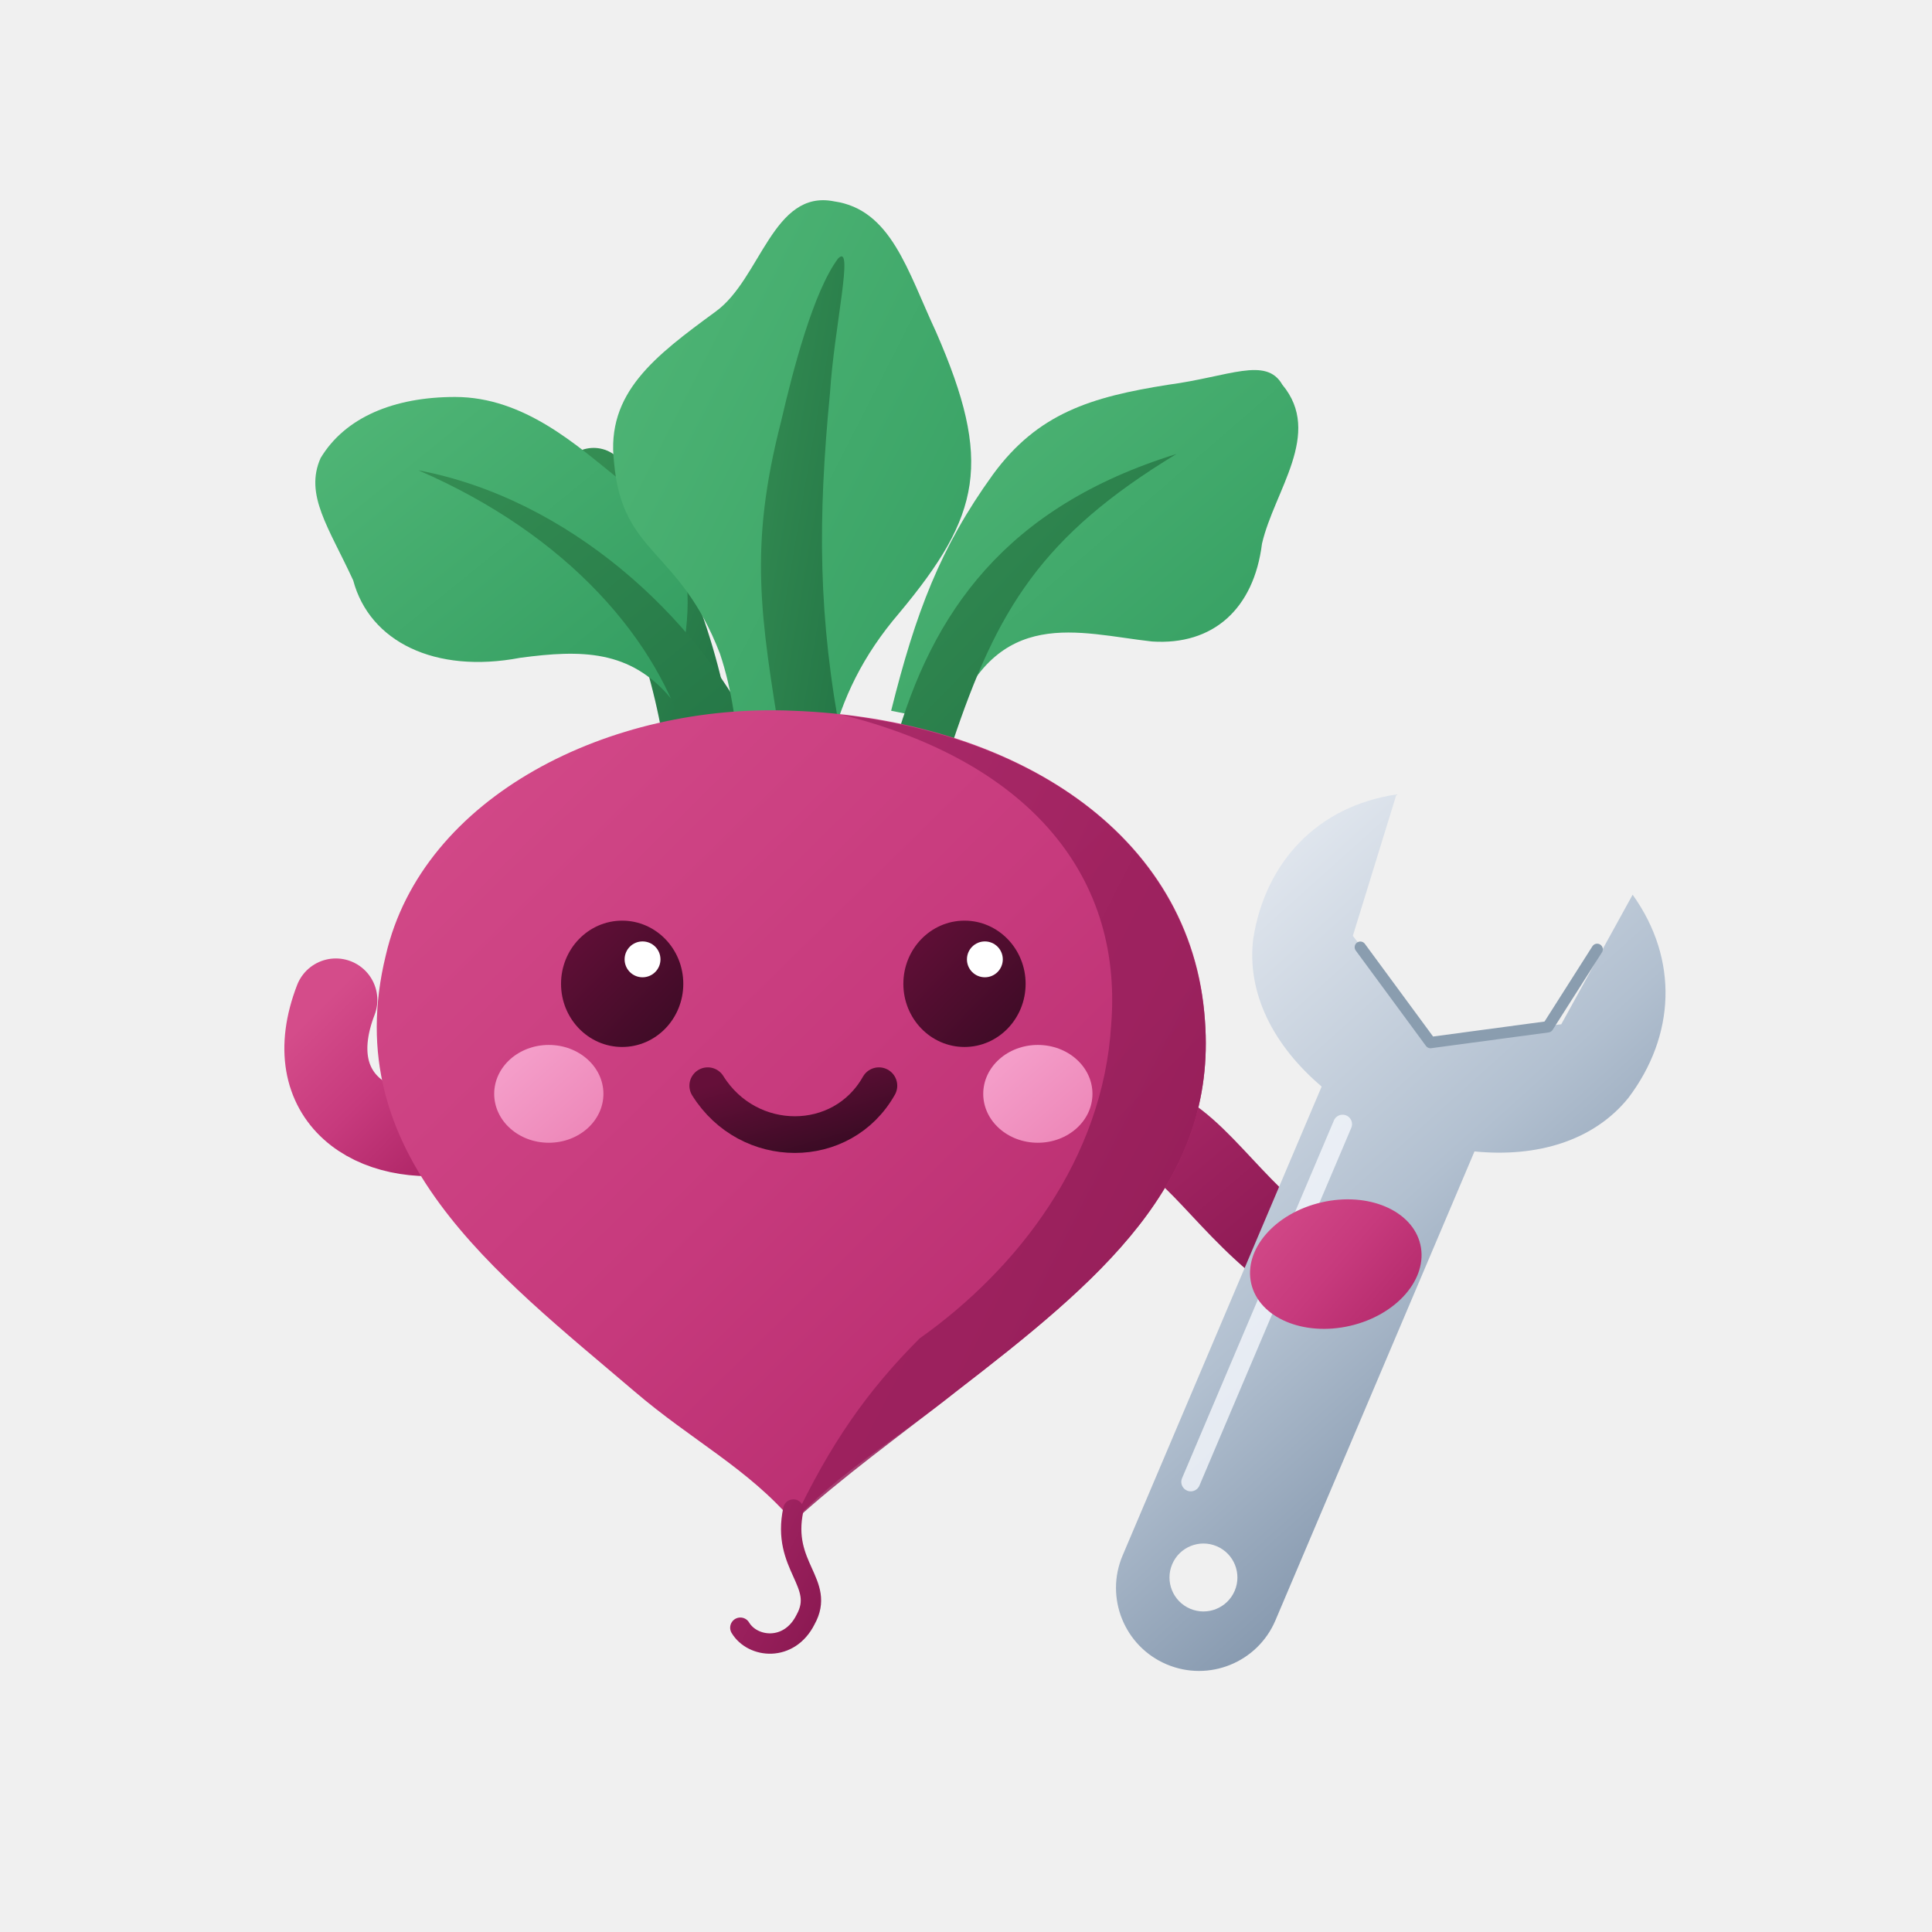
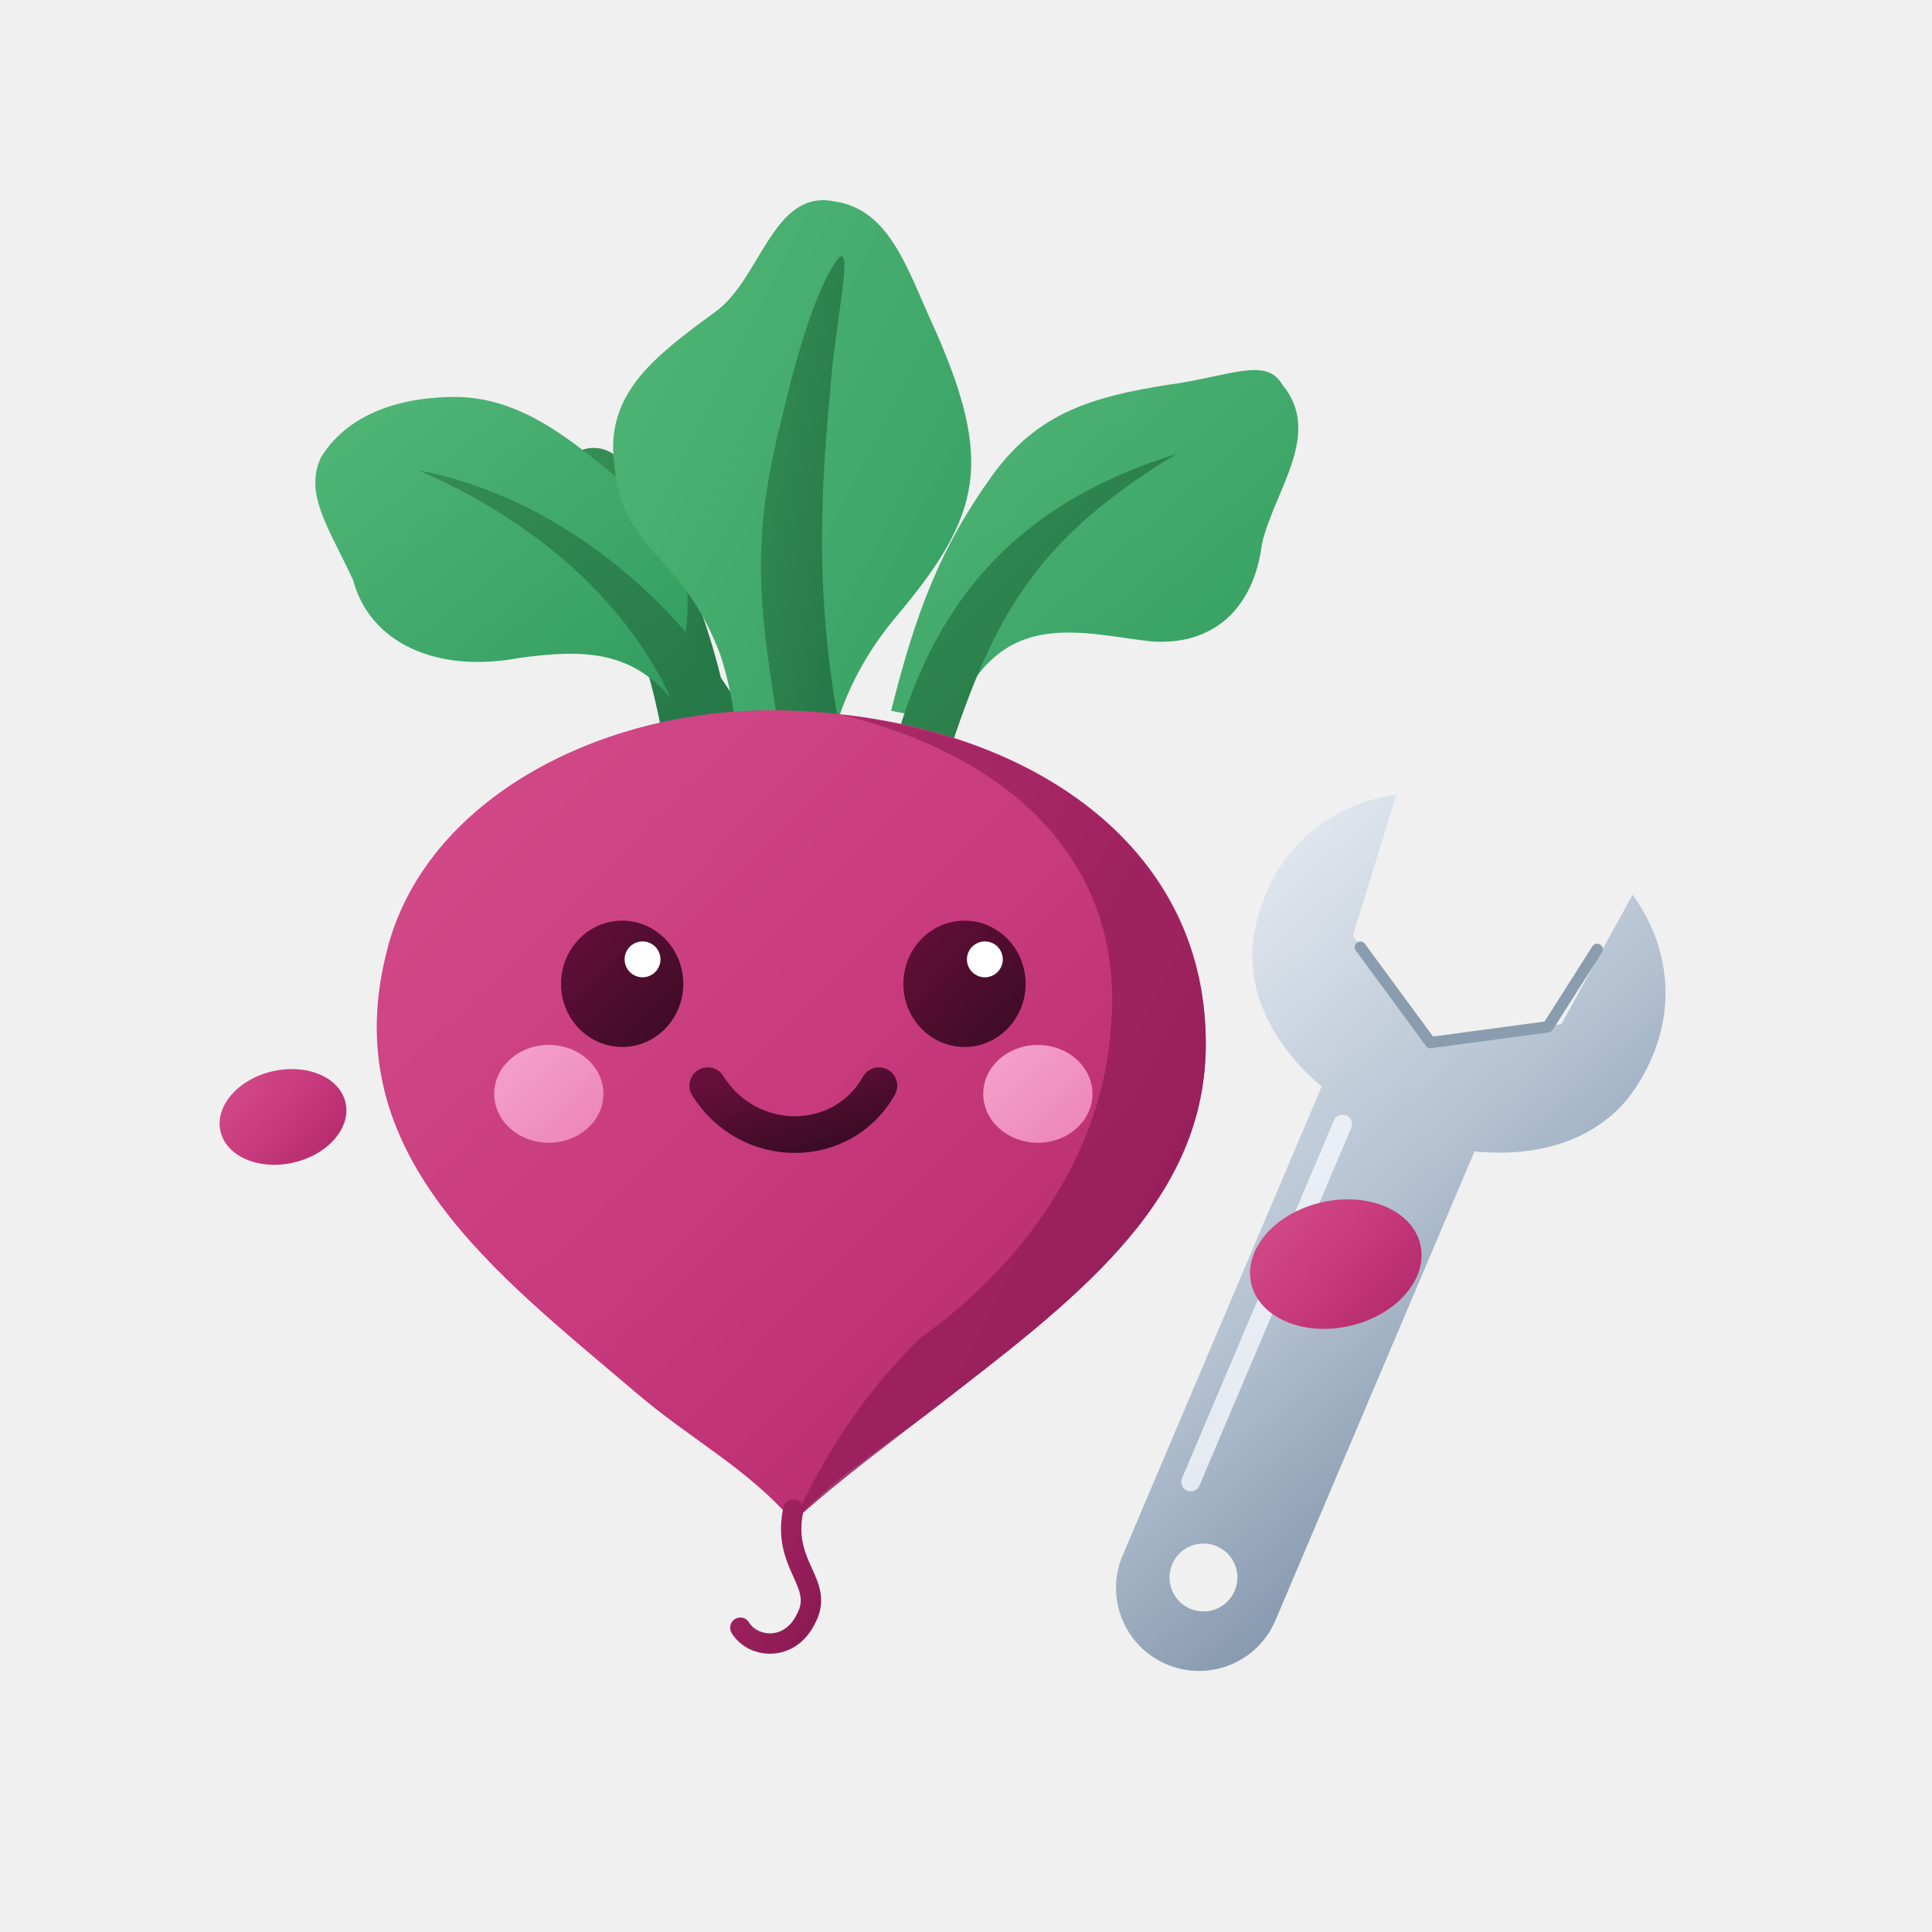
<svg xmlns="http://www.w3.org/2000/svg" viewBox="0 0 512 512" width="512" height="512" fill="none" role="img" aria-label="btravstack tools beetroot with a wrench">
  <defs>
    <linearGradient id="bt-tools-light-small-beet" x1="0" y1="0" x2="1" y2="1">
      <stop offset="0" stop-color="#D44C8A" />
      <stop offset="0.5" stop-color="#C73A7D" />
      <stop offset="1" stop-color="#B02768" />
    </linearGradient>
    <linearGradient id="bt-tools-light-small-shade" x1="0" y1="0" x2="1" y2="1">
      <stop offset="0" stop-color="#A62665" />
      <stop offset="1" stop-color="#8B1952" />
    </linearGradient>
    <linearGradient id="bt-tools-light-small-leaf" x1="0" y1="0" x2="1" y2="1">
      <stop offset="0" stop-color="#51B777" />
      <stop offset="1" stop-color="#329C60" />
    </linearGradient>
    <linearGradient id="bt-tools-light-small-stem" x1="0" y1="0" x2="1" y2="1">
      <stop offset="0" stop-color="#348D53" />
      <stop offset="1" stop-color="#247646" />
    </linearGradient>
    <linearGradient id="bt-tools-light-small-cheek" x1="0" y1="0" x2="1" y2="1">
      <stop offset="0" stop-color="#F6A3CD" />
      <stop offset="1" stop-color="#EC84B6" />
    </linearGradient>
    <linearGradient id="bt-tools-light-small-eye" x1="0" y1="0" x2="1" y2="1">
      <stop offset="0" stop-color="#650F39" />
      <stop offset="1" stop-color="#3A0B24" />
    </linearGradient>
    <linearGradient id="bt-tools-light-small-teal" x1="0" y1="0" x2="1" y2="1">
      <stop offset="0" stop-color="#51BDB8" />
      <stop offset="1" stop-color="#37ABA8" />
    </linearGradient>
    <linearGradient id="bt-tools-light-small-teal-side" x1="0" y1="0" x2="1" y2="1">
      <stop offset="0" stop-color="#298F90" />
      <stop offset="1" stop-color="#1B7378" />
    </linearGradient>
    <linearGradient id="bt-tools-light-small-orange" x1="0" y1="0" x2="1" y2="1">
      <stop offset="0" stop-color="#FFAF64" />
      <stop offset="0.5" stop-color="#F77A27" />
      <stop offset="1" stop-color="#D95517" />
    </linearGradient>
    <linearGradient id="bt-tools-light-small-orange-side" x1="0" y1="0" x2="1" y2="1">
      <stop offset="0" stop-color="#F58A38" />
      <stop offset="1" stop-color="#DD611F" />
    </linearGradient>
    <linearGradient id="bt-tools-light-small-indigo" x1="0" y1="0" x2="1" y2="1">
      <stop offset="0" stop-color="#9890F1" />
      <stop offset="0.5" stop-color="#716BD1" />
      <stop offset="1" stop-color="#514CA5" />
    </linearGradient>
    <linearGradient id="bt-tools-light-small-blue" x1="0" y1="0" x2="1" y2="1">
      <stop offset="0" stop-color="#79ABE9" />
      <stop offset="0.5" stop-color="#447EC8" />
      <stop offset="1" stop-color="#295EA5" />
    </linearGradient>
    <linearGradient id="bt-tools-light-small-silver" x1="0" y1="0" x2="1" y2="1">
      <stop offset="0" stop-color="#E5EAF1" />
      <stop offset="0.5" stop-color="#B2C0D0" />
      <stop offset="1" stop-color="#6F849D" />
    </linearGradient>
    <linearGradient id="bt-tools-light-small-card" x1="0" y1="0" x2="1" y2="1">
      <stop offset="0" stop-color="#F7EDF4" />
      <stop offset="1" stop-color="#E9DBE5" />
    </linearGradient>
    <linearGradient id="bt-tools-light-small-amber" x1="0" y1="0" x2="1" y2="1">
      <stop offset="0" stop-color="#F5CD7A" />
      <stop offset="0.5" stop-color="#D99E3D" />
      <stop offset="1" stop-color="#B27521" />
    </linearGradient>
    <linearGradient id="bt-tools-light-small-palette" x1="0" y1="0" x2="1" y2="1">
      <stop offset="0" stop-color="#F5D2E9" />
      <stop offset="0.5" stop-color="#DE9AC6" />
      <stop offset="1" stop-color="#B96FA5" />
    </linearGradient>
  </defs>
-   <path d="M122 300C99 304 79 291 89 265" stroke="url(#bt-tools-light-small-beet)" stroke-width="22" stroke-linecap="round" />
-   <path d="M302 298C316 301 325 320 345 334" stroke="url(#bt-tools-light-small-shade)" stroke-width="22" stroke-linecap="round" />
+   <ellipse cx="75" cy="296" rx="17" ry="12.41" transform="rotate(-13 75 296)" fill="url(#bt-tools-light-small-beet)" />
  <g transform="translate(72 35) scale(1.08)">
    <g>
      <path d="M105 151C101 126 93 105 79 86" fill="none" stroke="url(#bt-tools-light-small-stem)" stroke-width="17" stroke-linecap="round" />
      <path d="M98 139C88 127 76 127 61 129 40 133 24 125 20 110 14 97 8 89 12 80 18 70 30 65 45 65 62 65 75 77 85 85 98 93 108 106 98 139Z" fill="url(#bt-tools-light-small-leaf)" />
      <path d="M102 150C95 125 73 99 36 83 73 90 104 119 118 147Z" fill="url(#bt-tools-light-small-stem)" />
      <path d="M125 149C125 125 126 105 120 87 110 61 96 63 94 40 92 23 104 14 119 3 130-5 133-27 148-24 162-22 166-7 173 8 187 40 184 53 164 77 146 98 144 119 143 149Z" fill="url(#bt-tools-light-small-leaf)" transform="translate(-10 41)" />
      <path d="M125 150C120 119 117 102 125 71 128 58 133 39 139 31 143 27 138 48 137 64 134 95 134 119 140 150Z" fill="url(#bt-tools-light-small-stem)" />
      <path d="M152 142C158 118 164 102 177 84 188 69 201 65 220 62 235 60 244 55 248 62 258 74 246 88 243 101 241 117 231 126 216 125 198 123 178 116 167 145Z" fill="url(#bt-tools-light-small-leaf)" />
      <path d="M153 150C162 118 180 92 222 79 189 99 178 117 167 150Z" fill="url(#bt-tools-light-small-stem)" />
      <path d="M128 142C83 140 37 163 28 202 16 251 55 280 89 309 103 321 117 328 128 341 139 329 153 321 168 309 203 282 232 258 229 218 226 172 182 144 128 142Z" fill="url(#bt-tools-light-small-beet)" />
      <path d="M140 143C184 154 209 181 206 219 204 252 183 279 159 296 146 309 137 322 128 341 140 330 154 320 168 309 203 282 232 258 229 218 226 177 191 149 140 143Z" fill="url(#bt-tools-light-small-shade)" opacity=".85" />
      <ellipse cx="86" cy="209" rx="15" ry="15.5" fill="url(#bt-tools-light-small-eye)" />
      <ellipse cx="170" cy="209" rx="15" ry="15.5" fill="url(#bt-tools-light-small-eye)" />
      <circle cx="91" cy="203" r="4.4" fill="#FFF" />
      <circle cx="175" cy="203" r="4.4" fill="#FFF" />
      <ellipse cx="68" cy="236" rx="13.4" ry="12" fill="url(#bt-tools-light-small-cheek)" />
      <ellipse cx="188" cy="236" rx="13.4" ry="12" fill="url(#bt-tools-light-small-cheek)" />
      <path d="M107 234C117 250 140 250 149 234" stroke="url(#bt-tools-light-small-eye)" stroke-width="9" stroke-linecap="round" />
      <path d="M128 338c-3 14 8 18 3 27-4 8-13 7-16 2" stroke="url(#bt-tools-light-small-shade)" stroke-width="5" fill="none" stroke-linecap="round" />
    </g>
  </g>
  <g transform="translate(358 326) rotate(23)">
    <path d="M-34-111C-52-100-59-81-54-61-50-47-38-37-22-32V103a22 22 0 0 0 44 0V-32C38-37 50-47 54-61 59-81 52-100 34-111L30-72 0-55-30-72ZM9 100a9 9 0 1 1-18 0a9 9 0 1 1 18 0Z" fill="url(#bt-tools-light-small-silver)" fill-rule="evenodd" />
    <path d="M-13-25v103" stroke="#F5F8FC" stroke-width="5" stroke-linecap="round" opacity=".8" />
    <path d="M31-94 27-70 0-54-27-70" stroke="#8A9DAF" stroke-width="3" stroke-linecap="round" stroke-linejoin="round" />
  </g>
  <ellipse cx="354" cy="335" rx="23" ry="16.79" transform="rotate(-13 354 335)" fill="url(#bt-tools-light-small-beet)" />
</svg>
